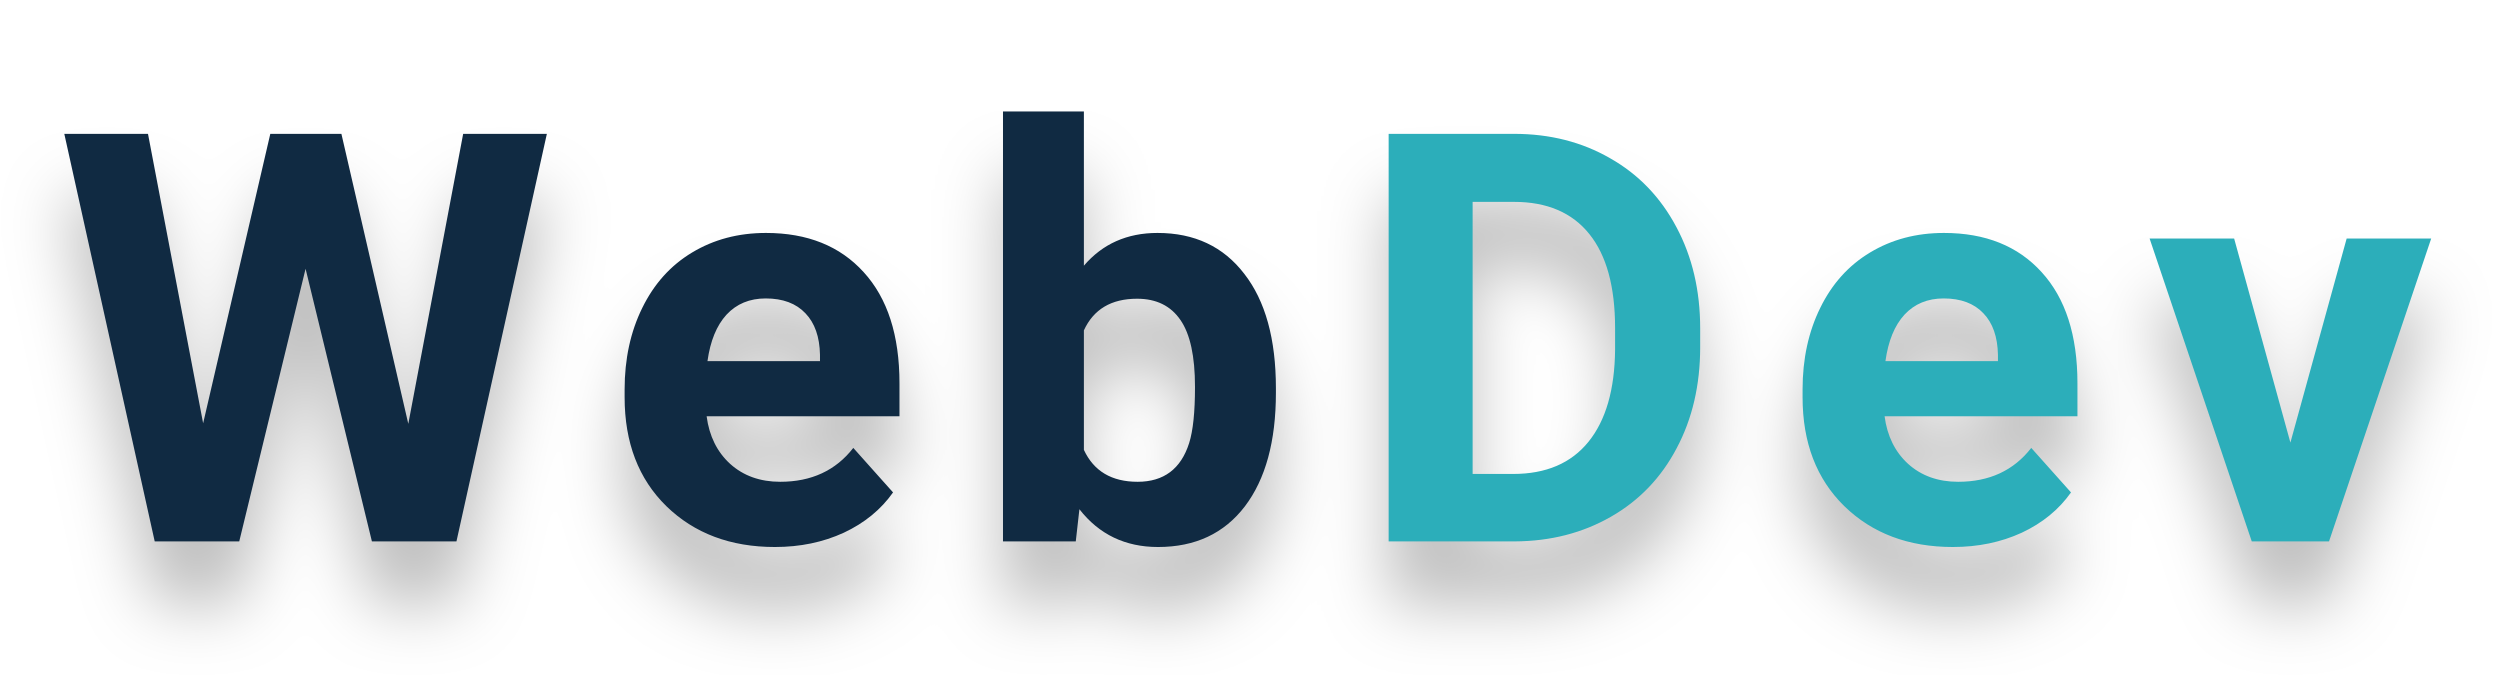
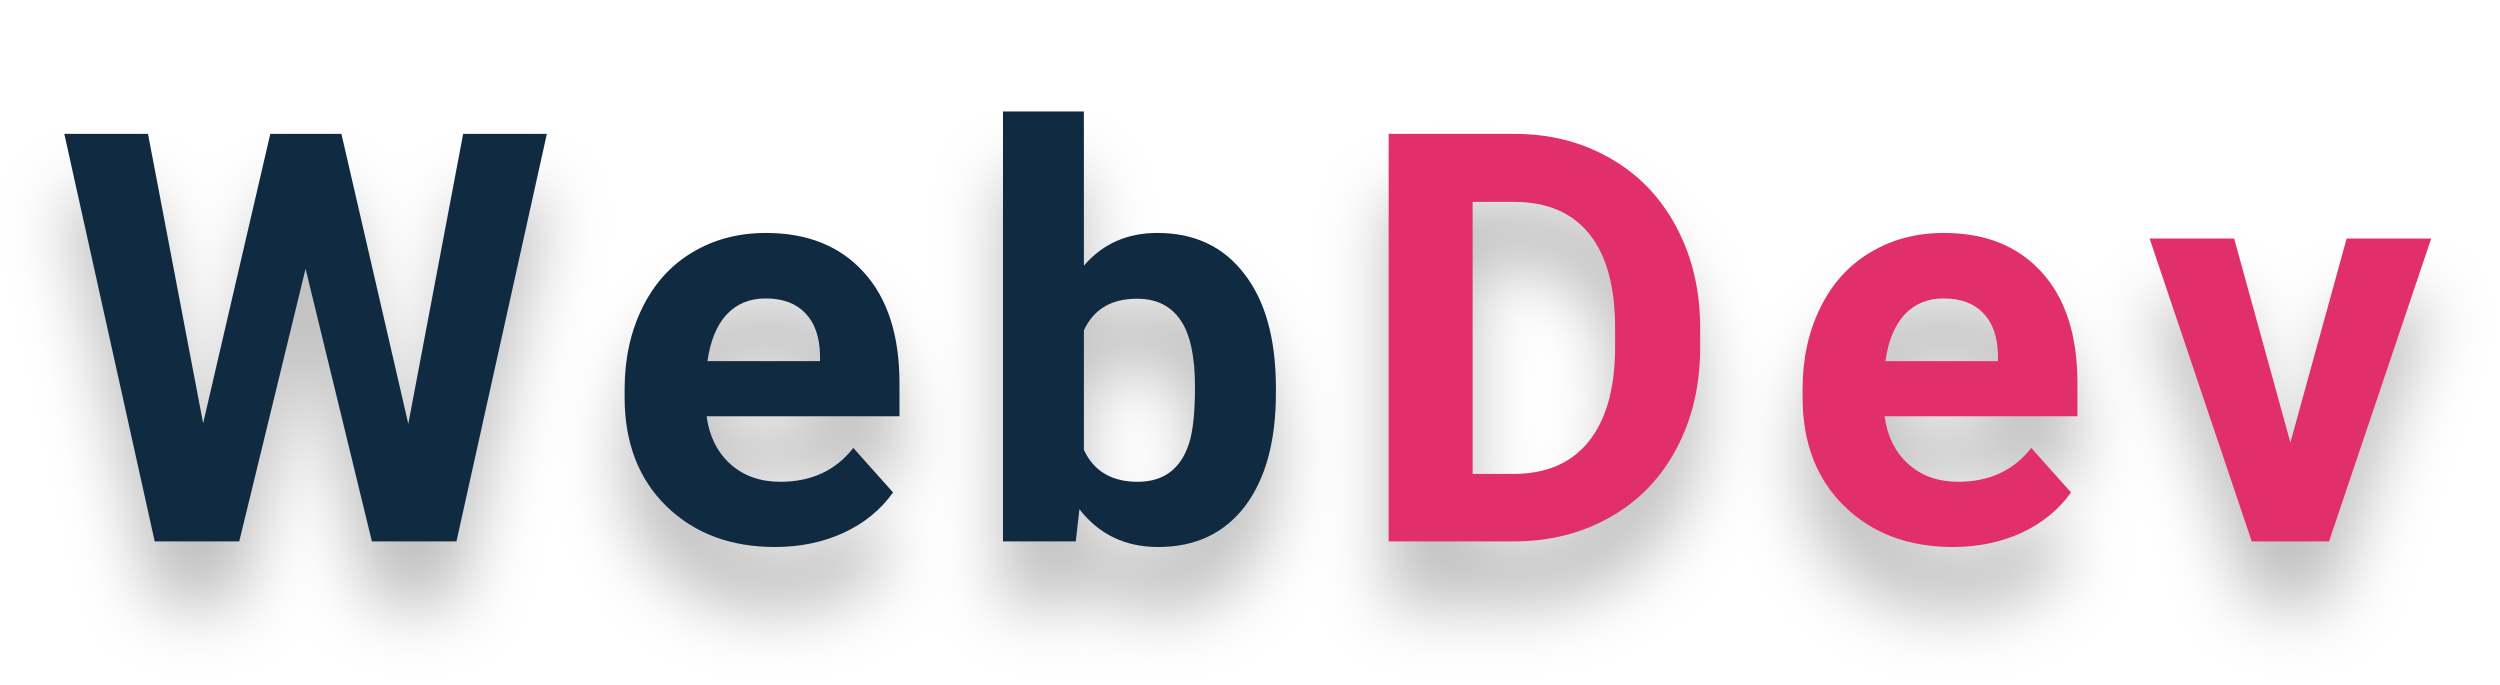
<svg xmlns="http://www.w3.org/2000/svg" width="157" height="43" viewBox="0 0 157 43" fill="none">
  <g filter="url(#filter0_d)">
    <path d="M25.641 26.617L29.087 8.406H34.343L28.665 34H23.356L19.19 16.879L15.024 34H9.716L4.038 8.406H9.294L12.757 26.582L16.975 8.406H21.44L25.641 26.617ZM48.665 34.352C45.876 34.352 43.603 33.496 41.845 31.785C40.099 30.074 39.226 27.795 39.226 24.947V24.455C39.226 22.545 39.595 20.84 40.333 19.34C41.072 17.828 42.114 16.668 43.462 15.859C44.822 15.039 46.368 14.629 48.103 14.629C50.704 14.629 52.749 15.449 54.237 17.09C55.737 18.73 56.487 21.057 56.487 24.068V26.143H44.376C44.54 27.385 45.032 28.381 45.853 29.131C46.685 29.881 47.734 30.256 48.999 30.256C50.956 30.256 52.486 29.547 53.587 28.129L56.083 30.924C55.322 32.002 54.29 32.846 52.989 33.455C51.689 34.053 50.247 34.352 48.665 34.352ZM48.085 18.742C47.077 18.742 46.257 19.082 45.624 19.762C45.003 20.441 44.605 21.414 44.429 22.68H51.495V22.275C51.472 21.15 51.167 20.283 50.581 19.674C49.995 19.053 49.163 18.742 48.085 18.742ZM80.127 24.666C80.127 27.713 79.476 30.092 78.175 31.803C76.875 33.502 75.058 34.352 72.726 34.352C70.664 34.352 69.017 33.56 67.787 31.979L67.558 34H62.988V7H68.068V16.686C69.24 15.315 70.781 14.629 72.691 14.629C75.011 14.629 76.828 15.484 78.14 17.195C79.465 18.895 80.127 21.291 80.127 24.385V24.666ZM75.046 24.297C75.046 22.375 74.742 20.975 74.132 20.096C73.523 19.205 72.615 18.76 71.408 18.76C69.791 18.76 68.677 19.422 68.068 20.746V28.252C68.689 29.588 69.814 30.256 71.443 30.256C73.084 30.256 74.162 29.447 74.677 27.83C74.923 27.057 75.046 25.879 75.046 24.297Z" fill="#102A42" />
-     <path d="M87.207 34V8.406H95.082C97.332 8.406 99.342 8.916 101.111 9.936C102.893 10.943 104.281 12.385 105.277 14.26C106.273 16.123 106.771 18.244 106.771 20.623V21.801C106.771 24.18 106.279 26.295 105.295 28.146C104.322 29.998 102.945 31.434 101.164 32.453C99.383 33.473 97.373 33.988 95.135 34H87.207ZM92.481 12.678V29.764H95.029C97.092 29.764 98.668 29.09 99.758 27.742C100.848 26.395 101.404 24.467 101.428 21.959V20.605C101.428 18.004 100.889 16.035 99.811 14.699C98.732 13.352 97.156 12.678 95.082 12.678H92.481ZM122.641 34.352C119.852 34.352 117.579 33.496 115.821 31.785C114.075 30.074 113.202 27.795 113.202 24.947V24.455C113.202 22.545 113.571 20.84 114.309 19.34C115.047 17.828 116.09 16.668 117.438 15.859C118.797 15.039 120.344 14.629 122.079 14.629C124.68 14.629 126.725 15.449 128.213 17.09C129.713 18.73 130.463 21.057 130.463 24.068V26.143H118.352C118.516 27.385 119.008 28.381 119.829 29.131C120.661 29.881 121.709 30.256 122.975 30.256C124.932 30.256 126.461 29.547 127.563 28.129L130.059 30.924C129.297 32.002 128.266 32.846 126.965 33.455C125.664 34.053 124.223 34.352 122.641 34.352ZM122.061 18.742C121.053 18.742 120.233 19.082 119.6 19.762C118.979 20.441 118.58 21.414 118.405 22.68H125.471V22.275C125.448 21.15 125.143 20.283 124.557 19.674C123.971 19.053 123.139 18.742 122.061 18.742ZM143.837 27.795L147.37 14.98H152.679L146.262 34H141.411L134.995 14.98H140.304L143.837 27.795Z" fill="#2CAEBA" />
+     <path d="M87.207 34V8.406H95.082C97.332 8.406 99.342 8.916 101.111 9.936C102.893 10.943 104.281 12.385 105.277 14.26C106.273 16.123 106.771 18.244 106.771 20.623V21.801C106.771 24.18 106.279 26.295 105.295 28.146C104.322 29.998 102.945 31.434 101.164 32.453C99.383 33.473 97.373 33.988 95.135 34H87.207ZM92.481 12.678V29.764H95.029C97.092 29.764 98.668 29.09 99.758 27.742C100.848 26.395 101.404 24.467 101.428 21.959V20.605C101.428 18.004 100.889 16.035 99.811 14.699C98.732 13.352 97.156 12.678 95.082 12.678H92.481ZM122.641 34.352C119.852 34.352 117.579 33.496 115.821 31.785C114.075 30.074 113.202 27.795 113.202 24.947V24.455C113.202 22.545 113.571 20.84 114.309 19.34C115.047 17.828 116.09 16.668 117.438 15.859C118.797 15.039 120.344 14.629 122.079 14.629C124.68 14.629 126.725 15.449 128.213 17.09C129.713 18.73 130.463 21.057 130.463 24.068V26.143H118.352C118.516 27.385 119.008 28.381 119.829 29.131C120.661 29.881 121.709 30.256 122.975 30.256C124.932 30.256 126.461 29.547 127.563 28.129L130.059 30.924C129.297 32.002 128.266 32.846 126.965 33.455C125.664 34.053 124.223 34.352 122.641 34.352ZM122.061 18.742C121.053 18.742 120.233 19.082 119.6 19.762C118.979 20.441 118.58 21.414 118.405 22.68H125.471V22.275C125.448 21.15 125.143 20.283 124.557 19.674C123.971 19.053 123.139 18.742 122.061 18.742ZM143.837 27.795L147.37 14.98H152.679L146.262 34H141.411L134.995 14.98H140.304L143.837 27.795Z" fill="#e02f6b" />
  </g>
  <defs>
    <filter id="filter0_d" x="0.038" y="7" width="156.641" height="35.352" filterUnits="userSpaceOnUse" color-interpolation-filters="sRGB">
      <feFlood flood-opacity="0" result="BackgroundImageFix" />
      <feColorMatrix in="SourceAlpha" type="matrix" values="0 0 0 0 0 0 0 0 0 0 0 0 0 0 0 0 0 0 127 0" />
      <feOffset dy="4" />
      <feGaussianBlur stdDeviation="2" />
      <feColorMatrix type="matrix" values="0 0 0 0 0 0 0 0 0 0 0 0 0 0 0 0 0 0 0.25 0" />
      <feBlend mode="normal" in2="BackgroundImageFix" result="effect1_dropShadow" />
      <feBlend mode="normal" in="SourceGraphic" in2="effect1_dropShadow" result="shape" />
    </filter>
  </defs>
</svg>
